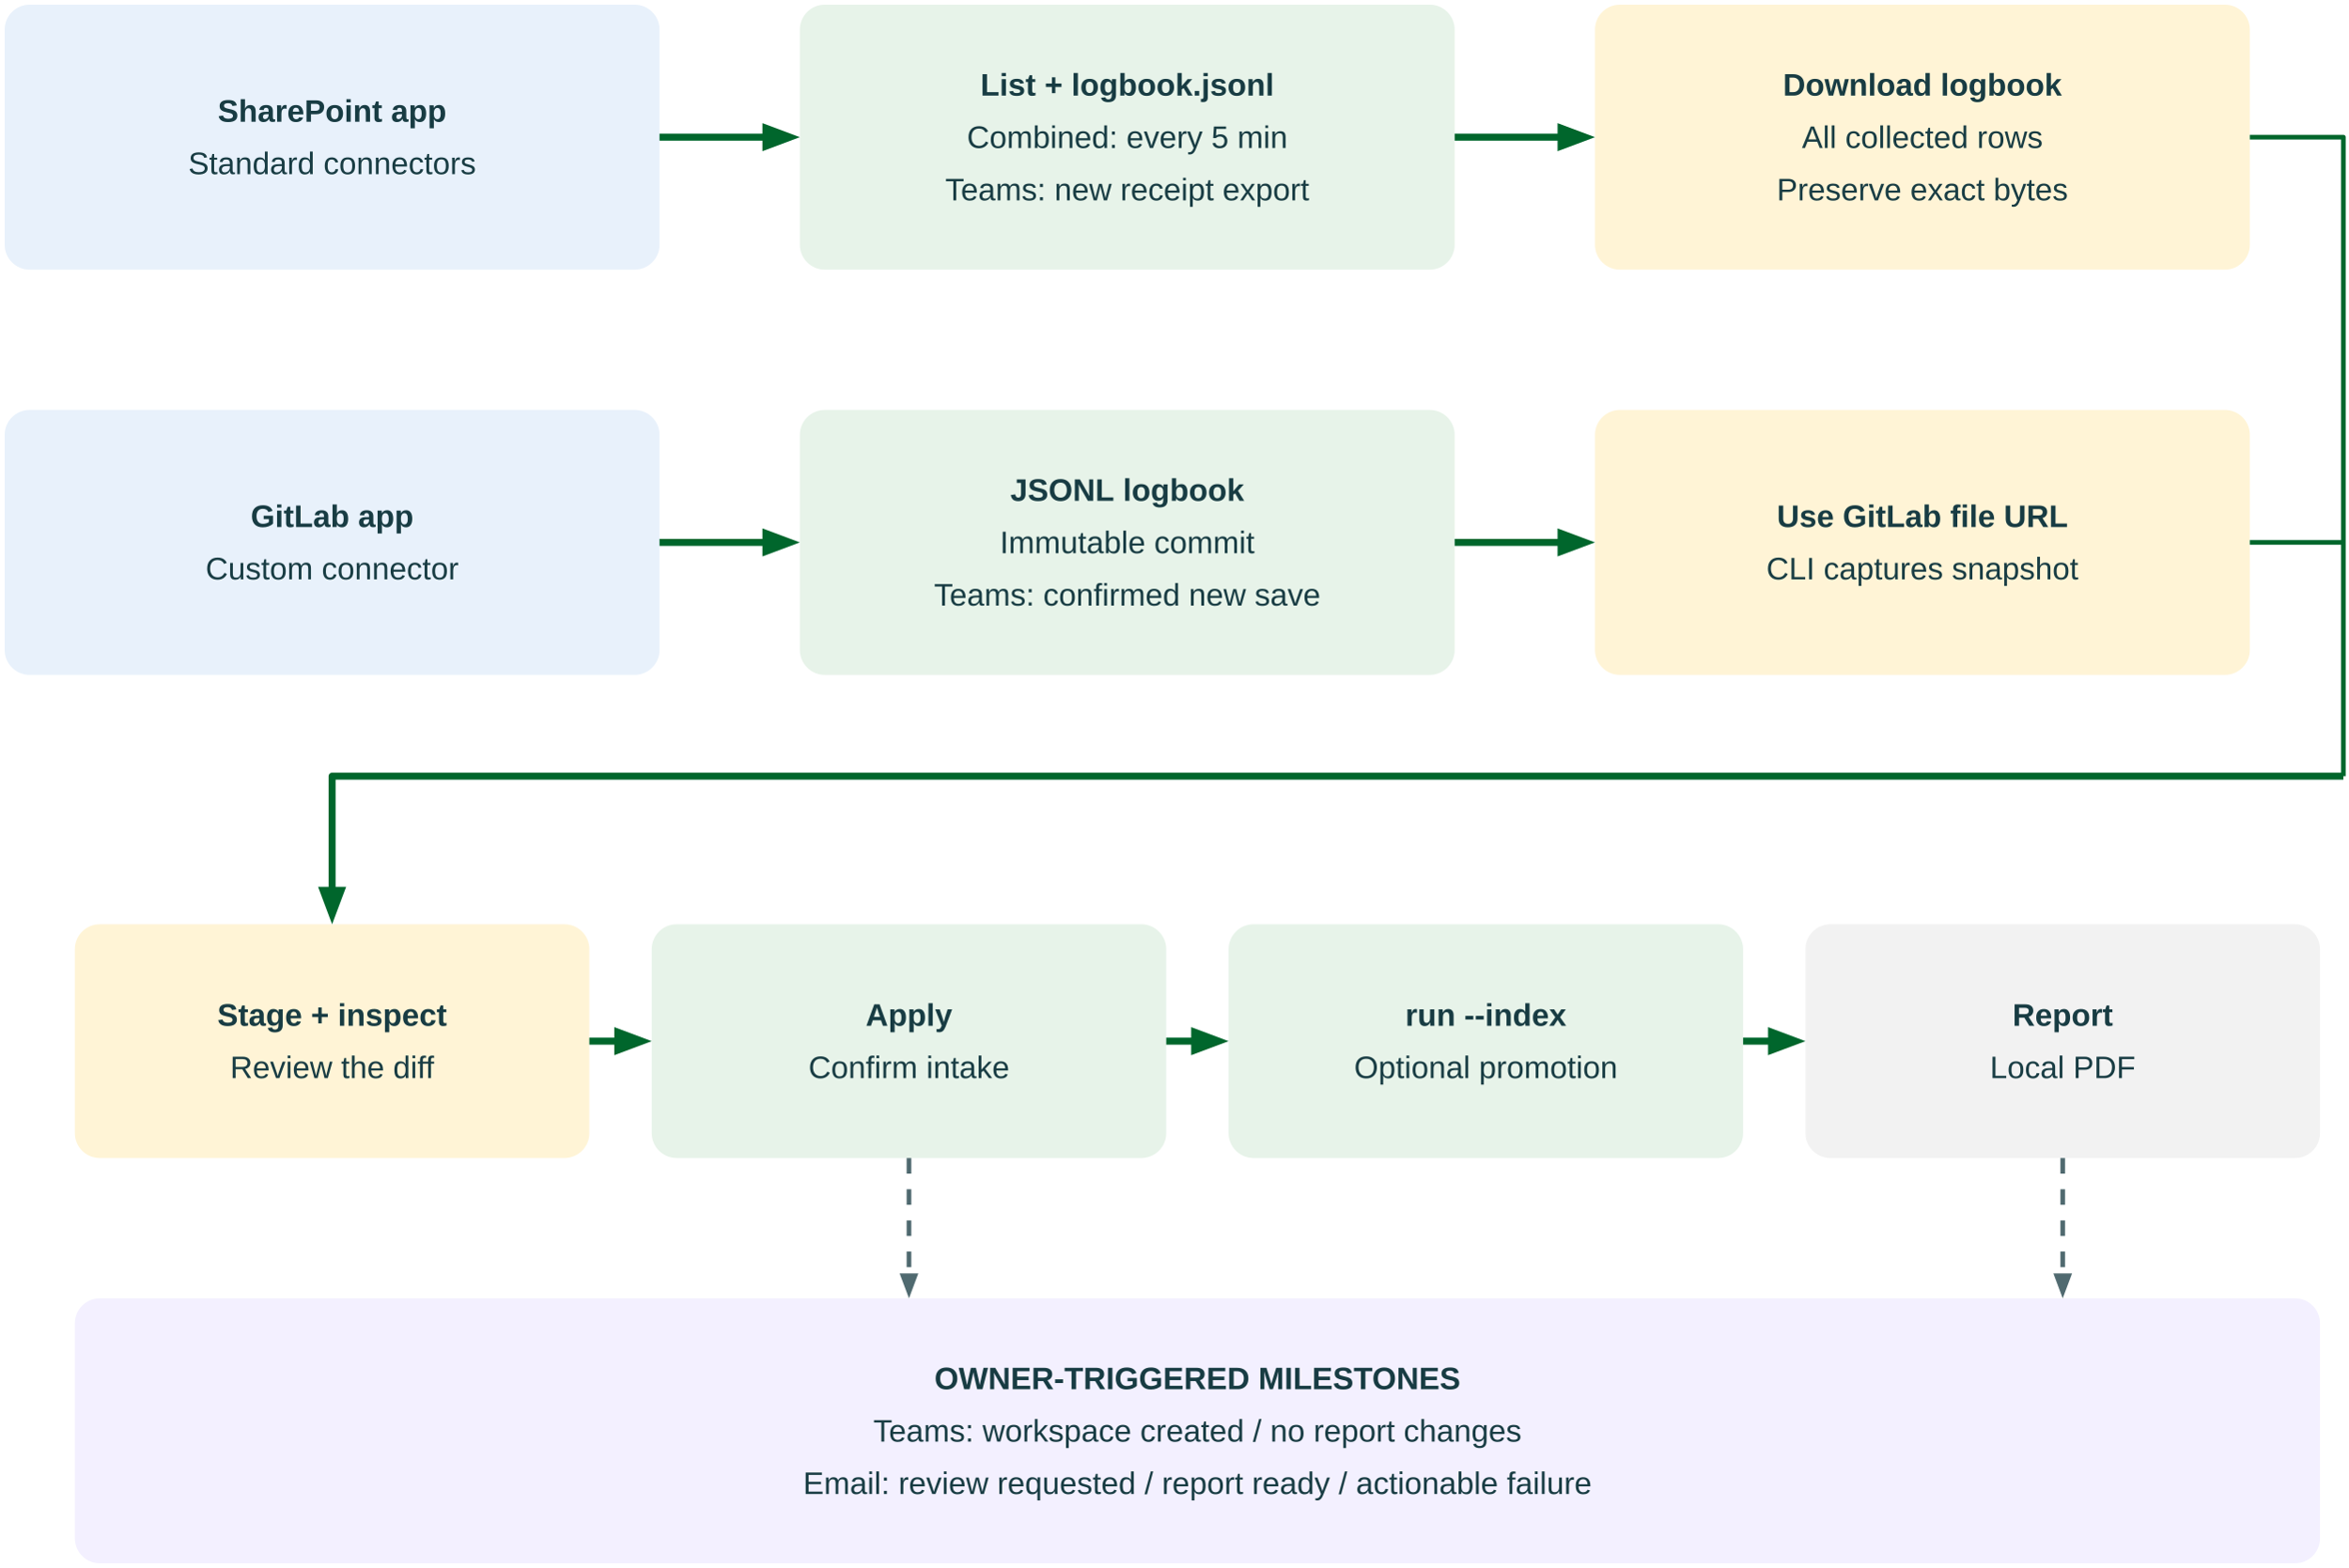
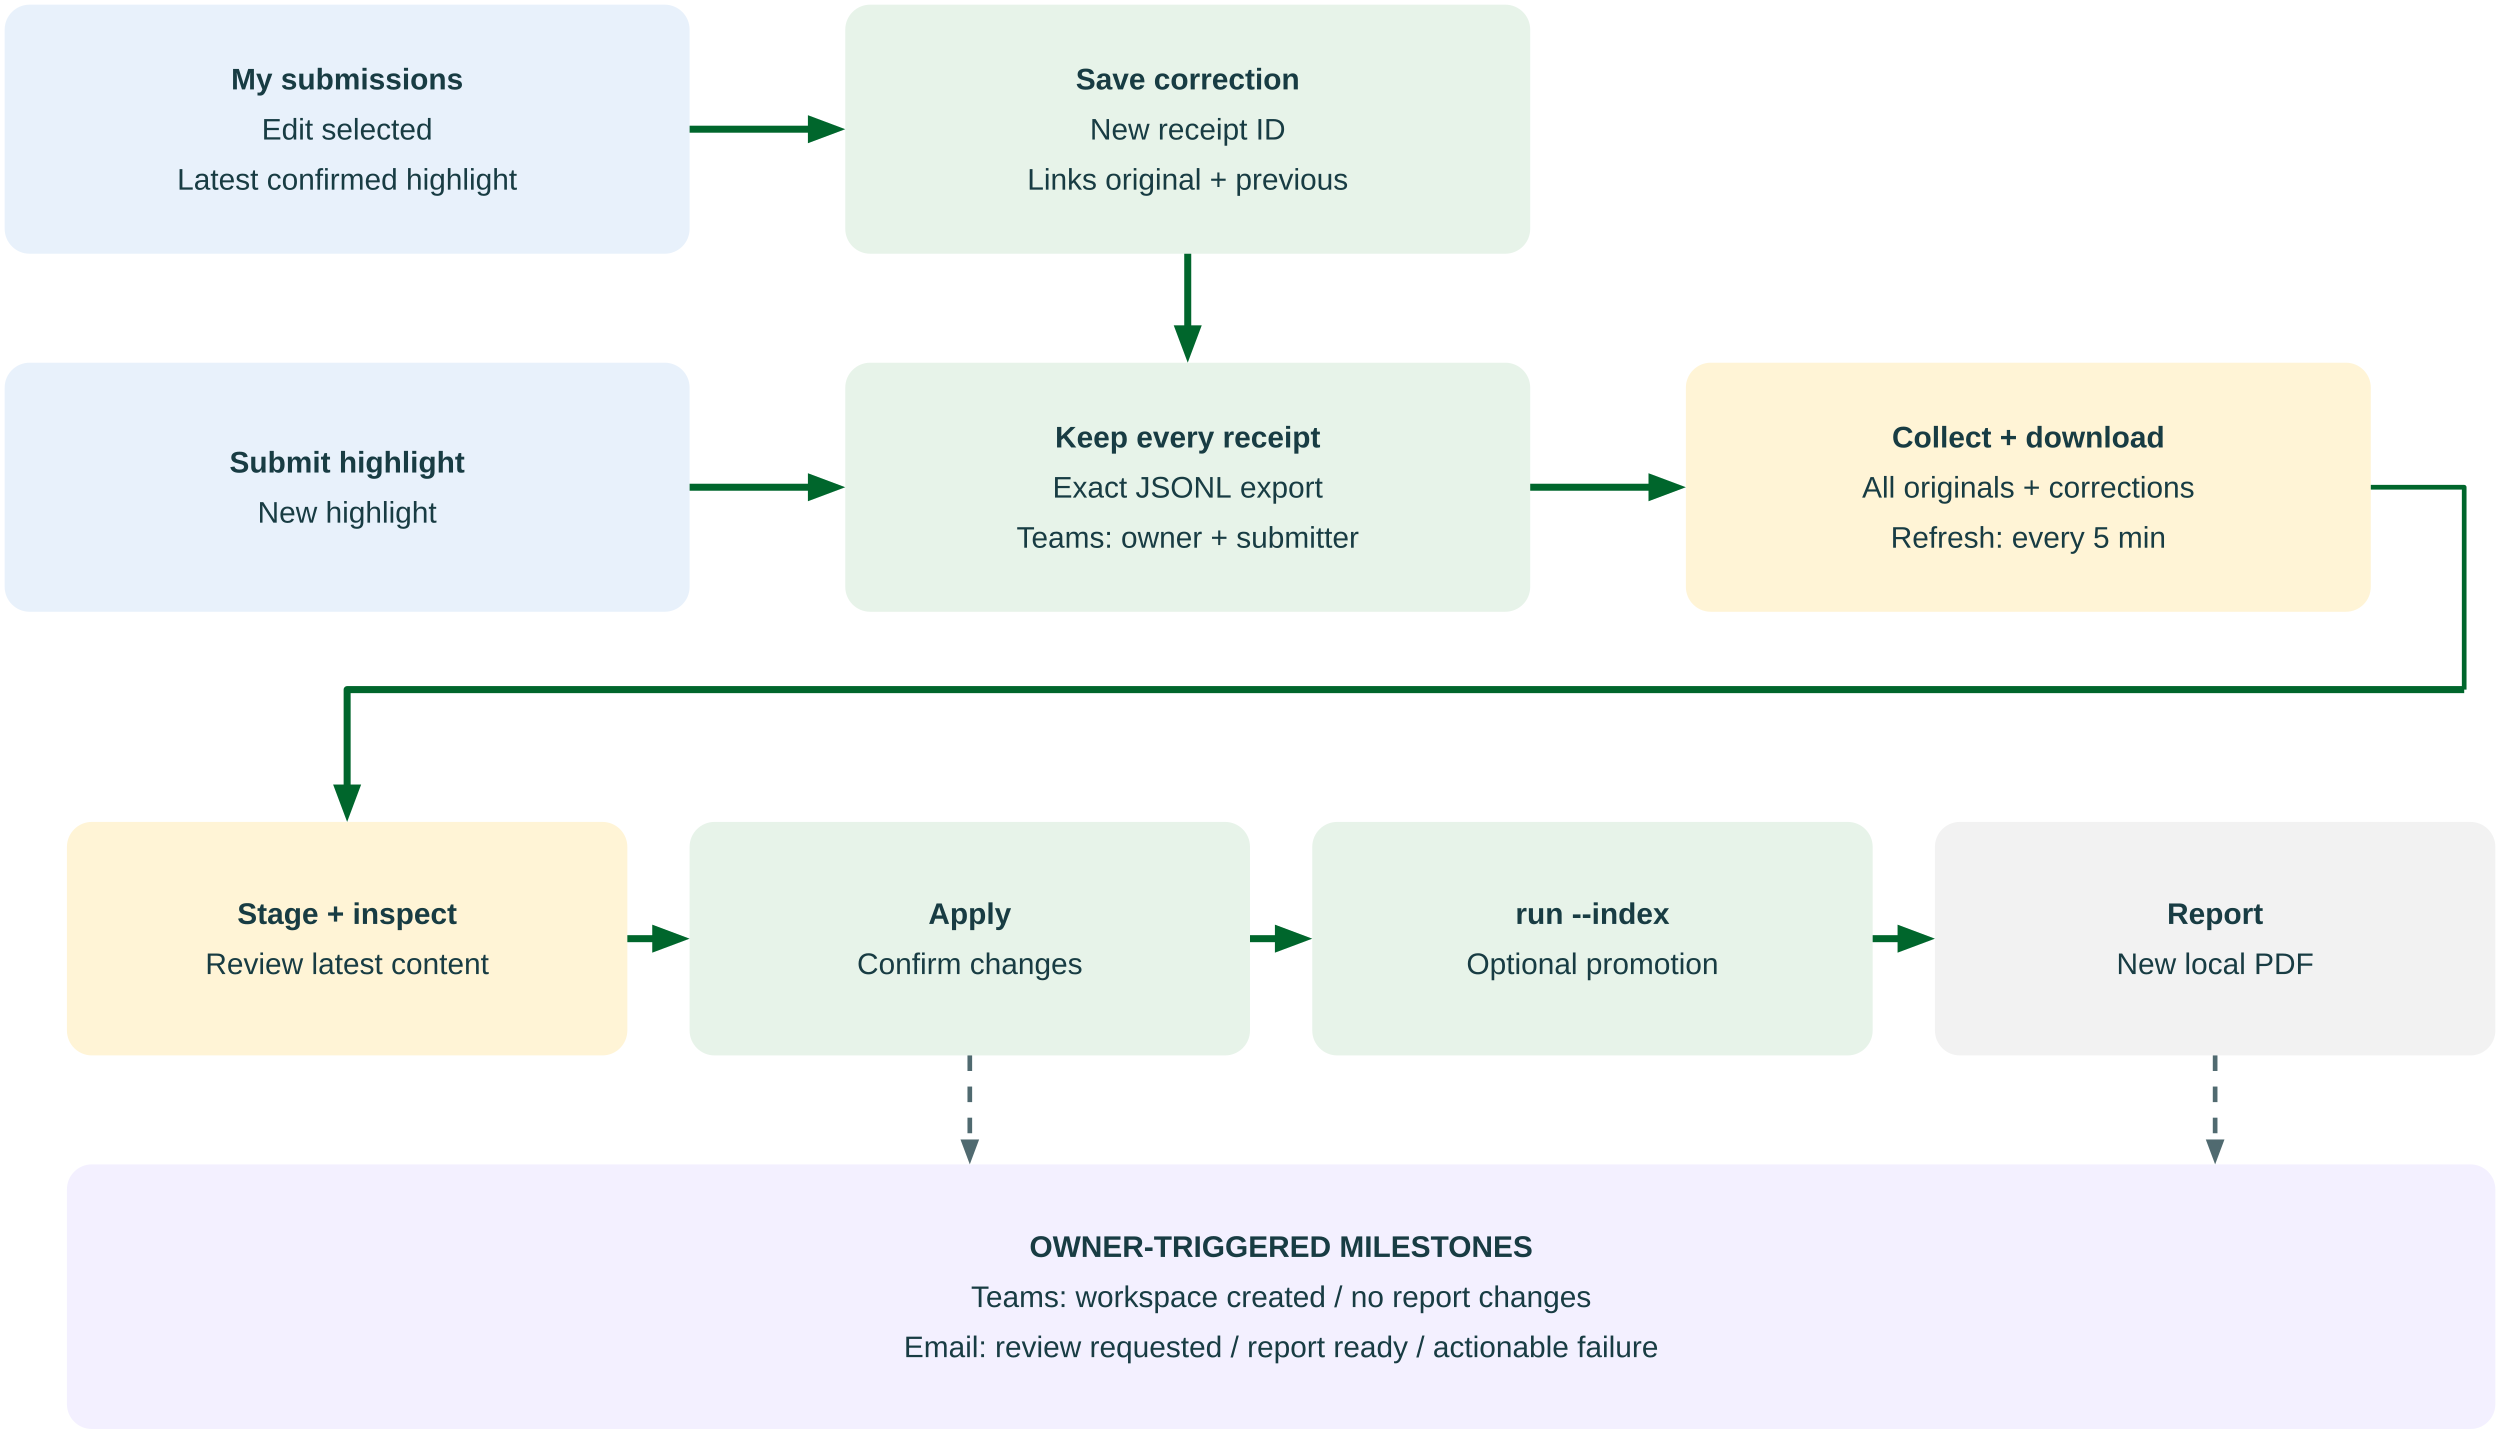
- <svg xmlns="http://www.w3.org/2000/svg" style="font-size:initial;font-family:Arial,Helvetica,sans-serif;" viewBox="0 0 1084.32 724.32">
-   <path d="M13.68,124.56L293.04,124.56A11.52 11.52 0 0 0 304.56 113.04L304.56,13.68A11.52 11.52 0 0 0 293.04 2.16L13.68,2.16A11.52 11.52 0 0 0 2.16 13.68L2.16,113.04A11.52 11.52 0 0 0 13.68 124.56Z" style="fill:rgb(232,241,251);stroke-width:0;stroke:rgb(24,60,67);" />
-   <text x="153.36" y="51.264" text-anchor="middle" font-weight="bold" fill="rgb(24,60,67)" font-size="120%" dominant-baseline="central">SharePoint app</text>
-   <text x="153.36" y="75.456" text-anchor="middle" fill="rgb(24,60,67)" font-size="120%" dominant-baseline="central">Standard connectors</text>
-   <path d="M380.88,124.56L660.24,124.56A11.52 11.52 0 0 0 671.76 113.04L671.76,13.68A11.52 11.52 0 0 0 660.24 2.16L380.88,2.16A11.52 11.52 0 0 0 369.36 13.68L369.36,113.04A11.52 11.52 0 0 0 380.88 124.56Z" style="fill:rgb(231,243,233);stroke-width:0;stroke:rgb(24,60,67);" />
-   <text x="520.56" y="39.168" text-anchor="middle" font-weight="bold" fill="rgb(24,60,67)" font-size="120%" dominant-baseline="central">List + logbook.jsonl</text>
-   <text x="520.56" y="63.36" text-anchor="middle" fill="rgb(24,60,67)" font-size="120%" dominant-baseline="central">Combined: every 5 min</text>
-   <text x="520.56" y="87.552" text-anchor="middle" fill="rgb(24,60,67)" font-size="120%" dominant-baseline="central">Teams: new receipt export</text>
-   <path d="M748.08,124.56L1027.44,124.56A11.52 11.52 0 0 0 1038.96 113.04L1038.96,13.68A11.52 11.52 0 0 0 1027.44 2.16L748.08,2.16A11.52 11.52 0 0 0 736.56 13.68L736.56,113.04A11.52 11.52 0 0 0 748.08 124.56Z" style="fill:rgb(255,244,214);stroke-width:0;stroke:rgb(24,60,67);" />
-   <text x="887.76" y="39.168" text-anchor="middle" font-weight="bold" fill="rgb(24,60,67)" font-size="120%" dominant-baseline="central">Download logbook</text>
-   <text x="887.76" y="63.36" text-anchor="middle" fill="rgb(24,60,67)" font-size="120%" dominant-baseline="central">All collected rows</text>
-   <text x="887.76" y="87.552" text-anchor="middle" fill="rgb(24,60,67)" font-size="120%" dominant-baseline="central">Preserve exact bytes</text>
-   <polygon points="369.36,63.36 352.08,69.84 352.08,56.88" style="fill:rgb(0,102,44)" />
-   <path d="M304.56,63.36L360.72,63.36" style="fill:none;stroke-width:3.24;stroke:rgb(0,102,44);" />
-   <polygon points="736.56,63.36 719.28,69.84 719.28,56.88" style="fill:rgb(0,102,44)" />
-   <path d="M671.76,63.36L727.92,63.36" style="fill:none;stroke-width:3.24;stroke:rgb(0,102,44);" />
-   <path d="M13.68,311.76L293.04,311.76A11.52 11.52 0 0 0 304.56 300.24L304.56,200.88A11.52 11.52 0 0 0 293.04 189.36L13.68,189.36A11.52 11.52 0 0 0 2.16 200.88L2.16,300.24A11.52 11.52 0 0 0 13.68 311.76Z" style="fill:rgb(232,241,251);stroke-width:0;stroke:rgb(24,60,67);" />
-   <text x="153.36" y="238.464" text-anchor="middle" font-weight="bold" fill="rgb(24,60,67)" font-size="120%" dominant-baseline="central">GitLab app</text>
-   <text x="153.36" y="262.656" text-anchor="middle" fill="rgb(24,60,67)" font-size="120%" dominant-baseline="central">Custom connector</text>
-   <path d="M380.88,311.76L660.24,311.76A11.52 11.52 0 0 0 671.76 300.24L671.76,200.88A11.52 11.52 0 0 0 660.24 189.36L380.88,189.36A11.52 11.52 0 0 0 369.36 200.88L369.36,300.24A11.52 11.52 0 0 0 380.88 311.76Z" style="fill:rgb(231,243,233);stroke-width:0;stroke:rgb(24,60,67);" />
-   <text x="520.56" y="226.368" text-anchor="middle" font-weight="bold" fill="rgb(24,60,67)" font-size="120%" dominant-baseline="central">JSONL logbook</text>
-   <text x="520.56" y="250.56" text-anchor="middle" fill="rgb(24,60,67)" font-size="120%" dominant-baseline="central">Immutable commit</text>
-   <text x="520.56" y="274.752" text-anchor="middle" fill="rgb(24,60,67)" font-size="120%" dominant-baseline="central">Teams: confirmed new save</text>
-   <path d="M748.08,311.76L1027.44,311.76A11.52 11.52 0 0 0 1038.96 300.24L1038.96,200.88A11.52 11.52 0 0 0 1027.44 189.36L748.08,189.36A11.52 11.52 0 0 0 736.56 200.88L736.56,300.24A11.52 11.52 0 0 0 748.08 311.76Z" style="fill:rgb(255,244,214);stroke-width:0;stroke:rgb(24,60,67);" />
-   <text x="887.76" y="238.464" text-anchor="middle" font-weight="bold" fill="rgb(24,60,67)" font-size="120%" dominant-baseline="central">Use GitLab file URL</text>
-   <text x="887.76" y="262.656" text-anchor="middle" fill="rgb(24,60,67)" font-size="120%" dominant-baseline="central">CLI captures snapshot</text>
-   <polygon points="369.36,250.56 352.08,257.04 352.08,244.08" style="fill:rgb(0,102,44)" />
-   <path d="M304.56,250.56L360.72,250.56" style="fill:none;stroke-width:3.24;stroke:rgb(0,102,44);" />
-   <polygon points="736.56,250.56 719.28,257.04 719.28,244.08" style="fill:rgb(0,102,44)" />
-   <path d="M671.76,250.56L727.92,250.56" style="fill:none;stroke-width:3.24;stroke:rgb(0,102,44);" />
-   <path d="M1038.96,63.36L1082.16,63.36L1082.16,358.56" style="fill:none;stroke-width:2.16;stroke-linejoin:round;stroke:rgb(0,102,44);" />
-   <path d="M1038.96,250.56L1082.16,250.56" style="fill:none;stroke-width:2.16;stroke:rgb(0,102,44);" />
-   <path d="M46.08,534.96L260.64,534.96A11.52 11.52 0 0 0 272.16 523.44L272.16,438.48A11.52 11.52 0 0 0 260.64 426.96L46.08,426.96A11.52 11.52 0 0 0 34.56 438.48L34.56,523.44A11.52 11.52 0 0 0 46.08 534.96Z" style="fill:rgb(255,244,214);stroke-width:0;stroke:rgb(24,60,67);" />
-   <text x="153.36" y="468.864" text-anchor="middle" font-weight="bold" fill="rgb(24,60,67)" font-size="120%" dominant-baseline="central">Stage + inspect</text>
-   <text x="153.36" y="493.056" text-anchor="middle" fill="rgb(24,60,67)" font-size="120%" dominant-baseline="central">Review the diff</text>
-   <path d="M312.48,534.96L527.04,534.96A11.52 11.52 0 0 0 538.56 523.44L538.56,438.48A11.52 11.52 0 0 0 527.04 426.96L312.48,426.96A11.52 11.52 0 0 0 300.96 438.48L300.96,523.44A11.52 11.52 0 0 0 312.48 534.96Z" style="fill:rgb(231,243,233);stroke-width:0;stroke:rgb(24,60,67);" />
-   <text x="419.76" y="468.864" text-anchor="middle" font-weight="bold" fill="rgb(24,60,67)" font-size="120%" dominant-baseline="central">Apply</text>
-   <text x="419.76" y="493.056" text-anchor="middle" fill="rgb(24,60,67)" font-size="120%" dominant-baseline="central">Confirm intake</text>
-   <path d="M578.88,534.96L793.44,534.96A11.52 11.52 0 0 0 804.96 523.44L804.96,438.48A11.52 11.52 0 0 0 793.44 426.96L578.88,426.96A11.52 11.52 0 0 0 567.36 438.48L567.36,523.44A11.52 11.52 0 0 0 578.88 534.96Z" style="fill:rgb(231,243,233);stroke-width:0;stroke:rgb(24,60,67);" />
-   <text x="686.16" y="468.864" text-anchor="middle" font-weight="bold" fill="rgb(24,60,67)" font-size="120%" dominant-baseline="central">run --index</text>
-   <text x="686.16" y="493.056" text-anchor="middle" fill="rgb(24,60,67)" font-size="120%" dominant-baseline="central">Optional promotion</text>
-   <path d="M845.28,534.96L1059.84,534.96A11.52 11.52 0 0 0 1071.36 523.44L1071.36,438.48A11.52 11.52 0 0 0 1059.84 426.96L845.28,426.96A11.52 11.52 0 0 0 833.76 438.48L833.76,523.44A11.52 11.52 0 0 0 845.28 534.96Z" style="fill:rgb(242,242,242);stroke-width:0;stroke:rgb(24,60,67);" />
-   <text x="952.56" y="468.864" text-anchor="middle" font-weight="bold" fill="rgb(24,60,67)" font-size="120%" dominant-baseline="central">Report</text>
-   <text x="952.56" y="493.056" text-anchor="middle" fill="rgb(24,60,67)" font-size="120%" dominant-baseline="central">Local PDF</text>
-   <polygon points="153.36,426.96 146.88,409.68 159.84,409.68" style="fill:rgb(0,102,44)" />
-   <path d="M1082.16,358.56L153.36,358.56L153.36,418.32" style="fill:none;stroke-width:3.24;stroke-linejoin:round;stroke:rgb(0,102,44);" />
-   <polygon points="300.96,480.96 283.68,487.44 283.68,474.48" style="fill:rgb(0,102,44)" />
-   <path d="M272.16,480.96L292.32,480.96" style="fill:none;stroke-width:3.24;stroke:rgb(0,102,44);" />
-   <polygon points="567.36,480.96 550.08,487.44 550.08,474.48" style="fill:rgb(0,102,44)" />
-   <path d="M538.56,480.96L558.72,480.96" style="fill:none;stroke-width:3.24;stroke:rgb(0,102,44);" />
-   <polygon points="833.76,480.96 816.48,487.44 816.48,474.48" style="fill:rgb(0,102,44)" />
-   <path d="M804.96,480.96L825.12,480.96" style="fill:none;stroke-width:3.24;stroke:rgb(0,102,44);" />
-   <path d="M46.08,722.16L1059.84,722.16A11.52 11.52 0 0 0 1071.36 710.64L1071.36,611.28A11.52 11.52 0 0 0 1059.84 599.76L46.08,599.76A11.52 11.52 0 0 0 34.56 611.28L34.56,710.64A11.52 11.52 0 0 0 46.08 722.16Z" style="fill:rgb(243,240,255);stroke-width:0;stroke:rgb(24,60,67);" />
-   <text x="552.96" y="636.768" text-anchor="middle" font-weight="bold" fill="rgb(24,60,67)" font-size="120%" dominant-baseline="central">OWNER-TRIGGERED MILESTONES</text>
-   <text x="552.96" y="660.96" text-anchor="middle" fill="rgb(24,60,67)" font-size="120%" dominant-baseline="central">Teams: workspace created / no report changes</text>
-   <text x="552.96" y="685.152" text-anchor="middle" fill="rgb(24,60,67)" font-size="120%" dominant-baseline="central">Email: review requested / report ready / actionable failure</text>
-   <polygon points="419.76,599.76 415.44,588.24 424.08,588.24" style="fill:rgb(80,106,112)" />
-   <path d="M419.76,534.96L419.76,594" style="fill:none;stroke-width:2.16;stroke:rgb(80,106,112);stroke-dasharray:7.2,7.2;" />
-   <polygon points="952.56,599.76 948.24,588.24 956.88,588.24" style="fill:rgb(80,106,112)" />
-   <path d="M952.56,534.96L952.56,594" style="fill:none;stroke-width:2.16;stroke:rgb(80,106,112);stroke-dasharray:7.2,7.2;" />
+ <svg xmlns="http://www.w3.org/2000/svg" style="font-size:initial;font-family:Arial,Helvetica,sans-serif;" viewBox="0 0 1156.32 663.12">
+   <path d="M13.68,282.96L307.44,282.96A11.52 11.52 0 0 0 318.96 271.44L318.96,179.28A11.52 11.52 0 0 0 307.44 167.76L13.68,167.76A11.52 11.52 0 0 0 2.16 179.28L2.16,271.44A11.52 11.52 0 0 0 13.68 282.96Z" style="fill:rgb(232,241,251);stroke-width:0;stroke:rgb(24,60,67);" />
+   <text x="160.56" y="213.768" text-anchor="middle" font-weight="bold" fill="rgb(24,60,67)" font-size="115%" dominant-baseline="central">Submit highlight</text>
+   <text x="160.56" y="236.952" text-anchor="middle" fill="rgb(24,60,67)" font-size="115%" dominant-baseline="central">New highlight</text>
+   <path d="M402.48,282.96L696.24,282.96A11.52 11.52 0 0 0 707.76 271.44L707.76,179.28A11.52 11.52 0 0 0 696.24 167.76L402.48,167.76A11.52 11.52 0 0 0 390.96 179.28L390.96,271.44A11.52 11.52 0 0 0 402.48 282.96Z" style="fill:rgb(231,243,233);stroke-width:0;stroke:rgb(24,60,67);" />
+   <text x="549.36" y="202.176" text-anchor="middle" font-weight="bold" fill="rgb(24,60,67)" font-size="115%" dominant-baseline="central">Keep every receipt</text>
+   <text x="549.36" y="225.36" text-anchor="middle" fill="rgb(24,60,67)" font-size="115%" dominant-baseline="central">Exact JSONL export</text>
+   <text x="549.36" y="248.544" text-anchor="middle" fill="rgb(24,60,67)" font-size="115%" dominant-baseline="central">Teams: owner + submitter</text>
+   <path d="M791.28,282.96L1085.04,282.96A11.52 11.52 0 0 0 1096.56 271.44L1096.56,179.28A11.52 11.52 0 0 0 1085.04 167.76L791.28,167.76A11.52 11.52 0 0 0 779.76 179.28L779.76,271.44A11.52 11.52 0 0 0 791.28 282.96Z" style="fill:rgb(255,244,214);stroke-width:0;stroke:rgb(24,60,67);" />
+   <text x="938.16" y="202.176" text-anchor="middle" font-weight="bold" fill="rgb(24,60,67)" font-size="115%" dominant-baseline="central">Collect + download</text>
+   <text x="938.16" y="225.36" text-anchor="middle" fill="rgb(24,60,67)" font-size="115%" dominant-baseline="central">All originals + corrections</text>
+   <text x="938.16" y="248.544" text-anchor="middle" fill="rgb(24,60,67)" font-size="115%" dominant-baseline="central">Refresh: every 5 min</text>
+   <path d="M13.68,117.36L307.44,117.36A11.52 11.52 0 0 0 318.96 105.84L318.96,13.68A11.52 11.52 0 0 0 307.44 2.16L13.68,2.16A11.52 11.52 0 0 0 2.16 13.68L2.16,105.84A11.52 11.52 0 0 0 13.68 117.36Z" style="fill:rgb(232,241,251);stroke-width:0;stroke:rgb(24,60,67);" />
+   <text x="160.56" y="36.576" text-anchor="middle" font-weight="bold" fill="rgb(24,60,67)" font-size="115%" dominant-baseline="central">My submissions</text>
+   <text x="160.56" y="59.76" text-anchor="middle" fill="rgb(24,60,67)" font-size="115%" dominant-baseline="central">Edit selected</text>
+   <text x="160.56" y="82.944" text-anchor="middle" fill="rgb(24,60,67)" font-size="115%" dominant-baseline="central">Latest confirmed highlight</text>
+   <path d="M402.48,117.36L696.24,117.36A11.52 11.52 0 0 0 707.76 105.84L707.76,13.68A11.52 11.52 0 0 0 696.24 2.16L402.48,2.16A11.52 11.52 0 0 0 390.96 13.68L390.96,105.84A11.52 11.52 0 0 0 402.48 117.36Z" style="fill:rgb(231,243,233);stroke-width:0;stroke:rgb(24,60,67);" />
+   <text x="549.36" y="36.576" text-anchor="middle" font-weight="bold" fill="rgb(24,60,67)" font-size="115%" dominant-baseline="central">Save correction</text>
+   <text x="549.36" y="59.76" text-anchor="middle" fill="rgb(24,60,67)" font-size="115%" dominant-baseline="central">New receipt ID</text>
+   <text x="549.36" y="82.944" text-anchor="middle" fill="rgb(24,60,67)" font-size="115%" dominant-baseline="central">Links original + previous</text>
+   <polygon points="390.96,59.76 373.68,66.24 373.68,53.28" style="fill:rgb(0,102,44)" />
+   <path d="M318.96,59.76L382.32,59.76" style="fill:none;stroke-width:3.24;stroke:rgb(0,102,44);" />
+   <polygon points="549.36,167.76 542.88,150.48 555.84,150.48" style="fill:rgb(0,102,44)" />
+   <path d="M549.36,117.36L549.36,159.12" style="fill:none;stroke-width:3.24;stroke:rgb(0,102,44);" />
+   <polygon points="390.96,225.36 373.68,231.84 373.68,218.88" style="fill:rgb(0,102,44)" />
+   <path d="M318.96,225.36L382.32,225.36" style="fill:none;stroke-width:3.24;stroke:rgb(0,102,44);" />
+   <polygon points="779.76,225.36 762.48,231.84 762.48,218.88" style="fill:rgb(0,102,44)" />
+   <path d="M707.76,225.36L771.12,225.36" style="fill:none;stroke-width:3.24;stroke:rgb(0,102,44);" />
+   <path d="M1096.56,225.36L1139.76,225.36L1139.76,318.96" style="fill:none;stroke-width:2.16;stroke-linejoin:round;stroke:rgb(0,102,44);" />
+   <path d="M42.48,488.16L278.64,488.16A11.52 11.52 0 0 0 290.16 476.64L290.16,391.68A11.52 11.52 0 0 0 278.64 380.16L42.48,380.16A11.52 11.52 0 0 0 30.96 391.68L30.96,476.64A11.52 11.52 0 0 0 42.48 488.16Z" style="fill:rgb(255,244,214);stroke-width:0;stroke:rgb(24,60,67);" />
+   <text x="160.56" y="422.568" text-anchor="middle" font-weight="bold" fill="rgb(24,60,67)" font-size="115%" dominant-baseline="central">Stage + inspect</text>
+   <text x="160.56" y="445.752" text-anchor="middle" fill="rgb(24,60,67)" font-size="115%" dominant-baseline="central">Review latest content</text>
+   <path d="M330.48,488.16L566.64,488.16A11.52 11.52 0 0 0 578.16 476.64L578.16,391.68A11.52 11.52 0 0 0 566.64 380.16L330.48,380.16A11.52 11.52 0 0 0 318.96 391.68L318.96,476.64A11.52 11.52 0 0 0 330.48 488.16Z" style="fill:rgb(231,243,233);stroke-width:0;stroke:rgb(24,60,67);" />
+   <text x="448.56" y="422.568" text-anchor="middle" font-weight="bold" fill="rgb(24,60,67)" font-size="115%" dominant-baseline="central">Apply</text>
+   <text x="448.56" y="445.752" text-anchor="middle" fill="rgb(24,60,67)" font-size="115%" dominant-baseline="central">Confirm changes</text>
+   <path d="M618.48,488.16L854.64,488.16A11.52 11.52 0 0 0 866.16 476.64L866.16,391.68A11.52 11.52 0 0 0 854.64 380.16L618.48,380.16A11.52 11.52 0 0 0 606.96 391.68L606.96,476.64A11.52 11.52 0 0 0 618.48 488.16Z" style="fill:rgb(231,243,233);stroke-width:0;stroke:rgb(24,60,67);" />
+   <text x="736.56" y="422.568" text-anchor="middle" font-weight="bold" fill="rgb(24,60,67)" font-size="115%" dominant-baseline="central">run --index</text>
+   <text x="736.56" y="445.752" text-anchor="middle" fill="rgb(24,60,67)" font-size="115%" dominant-baseline="central">Optional promotion</text>
+   <path d="M906.48,488.16L1142.64,488.16A11.52 11.52 0 0 0 1154.16 476.64L1154.16,391.68A11.52 11.52 0 0 0 1142.64 380.16L906.48,380.16A11.52 11.52 0 0 0 894.96 391.68L894.96,476.64A11.52 11.52 0 0 0 906.48 488.16Z" style="fill:rgb(242,242,242);stroke-width:0;stroke:rgb(24,60,67);" />
+   <text x="1024.56" y="422.568" text-anchor="middle" font-weight="bold" fill="rgb(24,60,67)" font-size="115%" dominant-baseline="central">Report</text>
+   <text x="1024.56" y="445.752" text-anchor="middle" fill="rgb(24,60,67)" font-size="115%" dominant-baseline="central">New local PDF</text>
+   <polygon points="160.56,380.16 154.08,362.88 167.04,362.88" style="fill:rgb(0,102,44)" />
+   <path d="M1139.76,318.96L160.56,318.96L160.56,371.52" style="fill:none;stroke-width:3.24;stroke-linejoin:round;stroke:rgb(0,102,44);" />
+   <polygon points="318.96,434.16 301.68,440.64 301.68,427.68" style="fill:rgb(0,102,44)" />
+   <path d="M290.16,434.16L310.32,434.16" style="fill:none;stroke-width:3.24;stroke:rgb(0,102,44);" />
+   <polygon points="606.96,434.16 589.68,440.64 589.68,427.68" style="fill:rgb(0,102,44)" />
+   <path d="M578.16,434.16L598.32,434.16" style="fill:none;stroke-width:3.24;stroke:rgb(0,102,44);" />
+   <polygon points="894.96,434.16 877.68,440.64 877.68,427.68" style="fill:rgb(0,102,44)" />
+   <path d="M866.16,434.16L886.32,434.16" style="fill:none;stroke-width:3.24;stroke:rgb(0,102,44);" />
+   <path d="M42.48,660.96L1142.64,660.96A11.52 11.52 0 0 0 1154.16 649.44L1154.16,550.08A11.52 11.52 0 0 0 1142.64 538.56L42.48,538.56A11.52 11.52 0 0 0 30.96 550.08L30.96,649.44A11.52 11.52 0 0 0 42.48 660.96Z" style="fill:rgb(243,240,255);stroke-width:0;stroke:rgb(24,60,67);" />
+   <text x="592.56" y="576.576" text-anchor="middle" font-weight="bold" fill="rgb(24,60,67)" font-size="115%" dominant-baseline="central">OWNER-TRIGGERED MILESTONES</text>
+   <text x="592.56" y="599.76" text-anchor="middle" fill="rgb(24,60,67)" font-size="115%" dominant-baseline="central">Teams: workspace created / no report changes</text>
+   <text x="592.56" y="622.944" text-anchor="middle" fill="rgb(24,60,67)" font-size="115%" dominant-baseline="central">Email: review requested / report ready / actionable failure</text>
+   <polygon points="448.56,538.56 444.24,527.04 452.88,527.04" style="fill:rgb(80,106,112)" />
+   <path d="M448.56,488.16L448.56,532.8" style="fill:none;stroke-width:2.16;stroke:rgb(80,106,112);stroke-dasharray:7.2,7.2;" />
+   <polygon points="1024.56,538.56 1020.24,527.04 1028.88,527.04" style="fill:rgb(80,106,112)" />
+   <path d="M1024.56,488.16L1024.56,532.8" style="fill:none;stroke-width:2.16;stroke:rgb(80,106,112);stroke-dasharray:7.2,7.2;" />
</svg>
